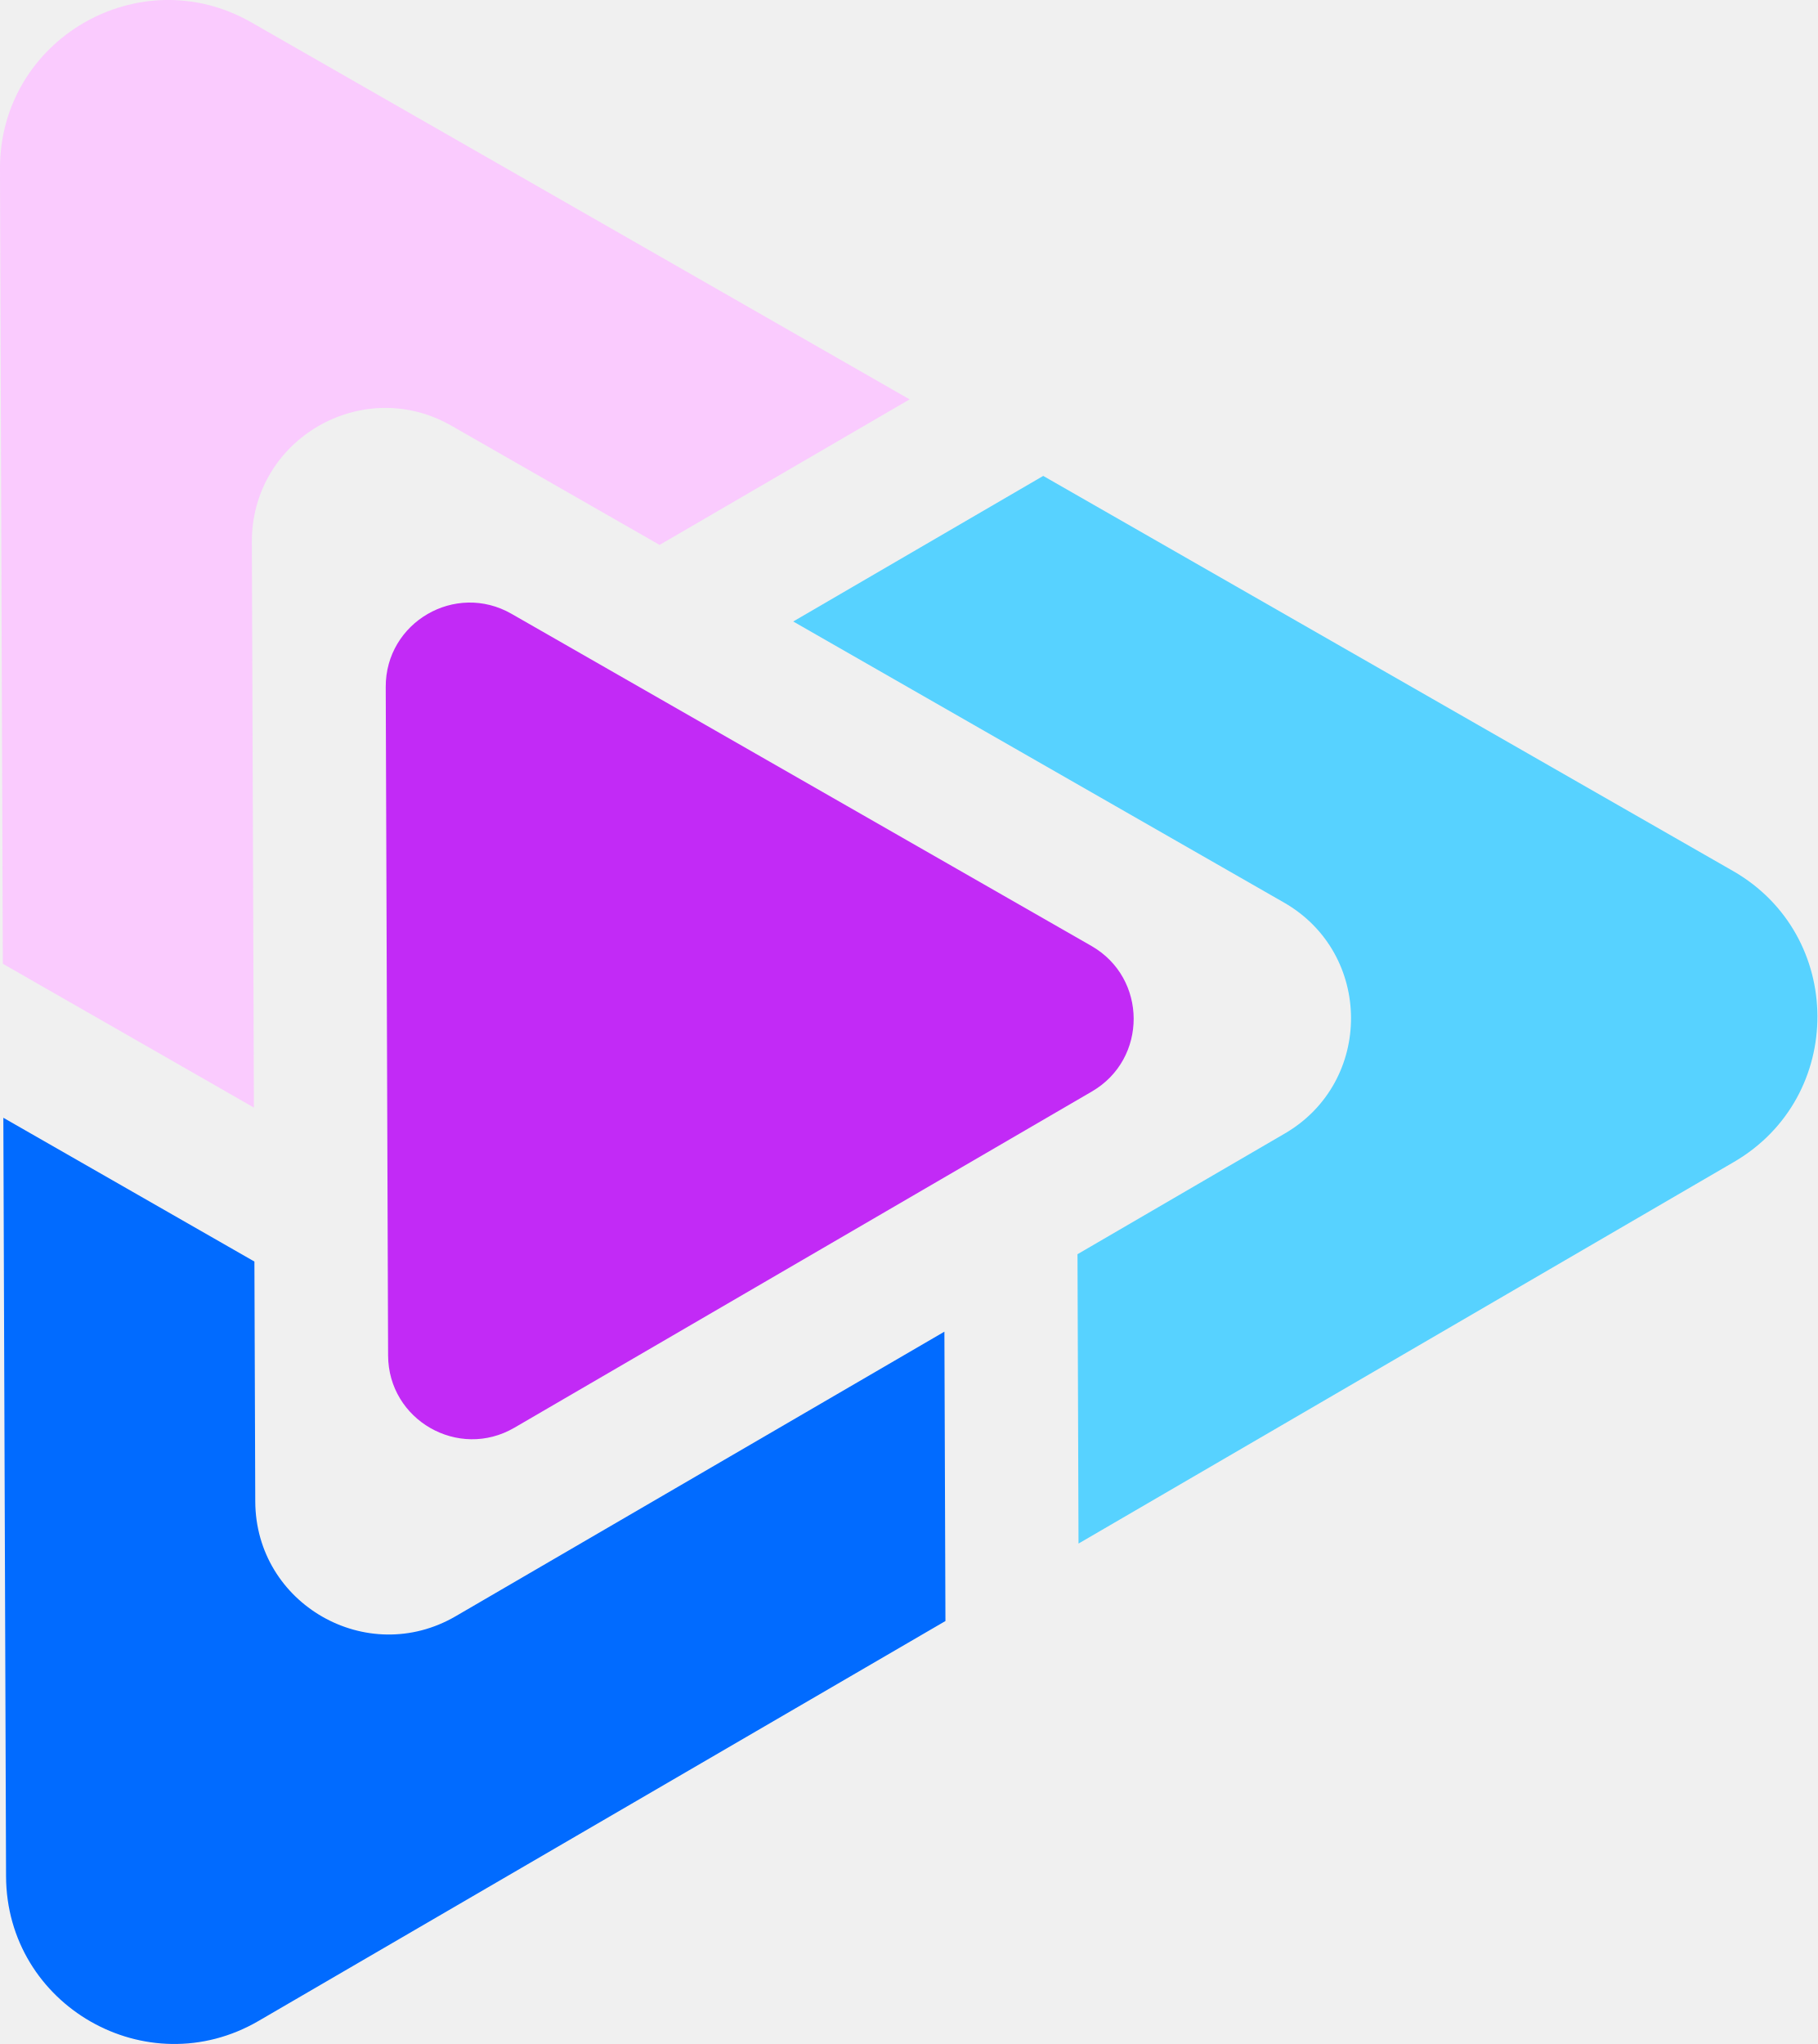
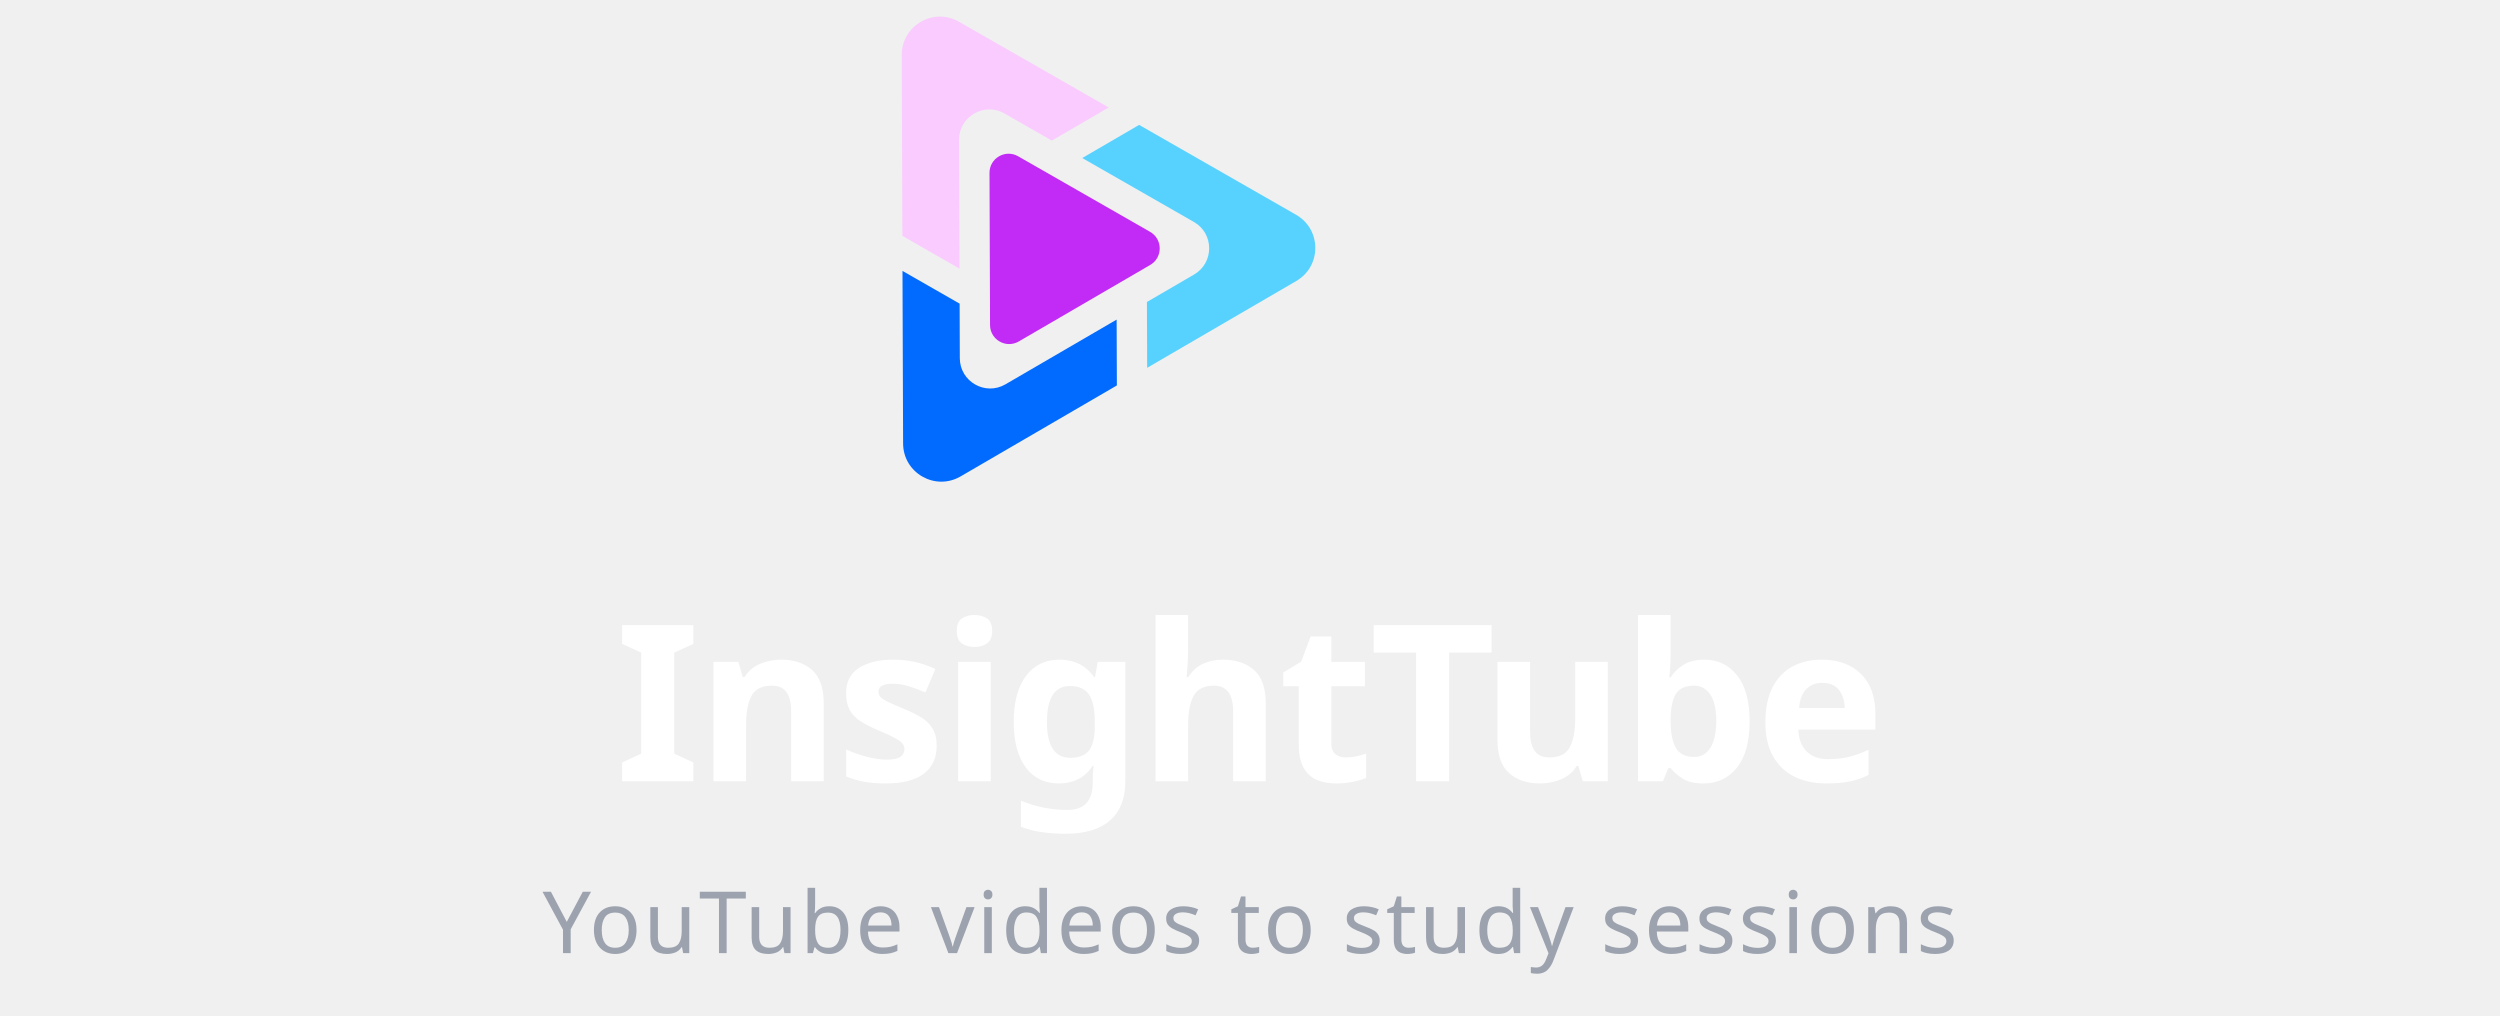
- <svg xmlns="http://www.w3.org/2000/svg" viewBox="234.14 182.496 106.719 120" width="106.719" height="120" preserveAspectRatio="xMidYMid meet" class="roots-wrapper">
-   <g transform="rotate(0 0 0)">
-     <svg viewBoxSize="575" data-root-id="0292942826029" version="1.1" x="234.14" y="182.496" viewBox="7.227 2.835 70.586 79.37" xml:space="preserve" height="120" width="106.719" preserveAspectRatio="xMinYMin" zoom="1" editorType="buyer" data-layer-role="icon" style="position: absolute; height: 120px; width: 106.719px; top: 182.496px; left: 234.14px;">
-       <g id="Layer_3" name="Layer %{number}" zoom="1" data-layer-id="6133382526029" />
-       <path id="Layer_1" class="st4" d="M49.635,45.218L27.204,58.275c-2.171,1.263-4.895-0.297-4.904-2.808   l-0.092-25.955c-0.009-2.511,2.704-4.091,4.884-2.843l22.524,12.898   C51.795,40.815,51.806,43.955,49.635,45.218z" name="Layer %{number}" zoom="1" data-layer-id="3613785626029" style="fill: rgb(194, 42, 246);" />
-       <path id="Layer_1" class="st73" d="M17.009,23.88c-0.014-3.987,4.293-6.494,7.753-4.513l0,0   l8.082,4.628l9.711-5.652L16.994,3.707c-4.359-2.496-9.785,0.663-9.767,5.686   l0.11,30.866l9.751,5.584L17.009,23.88z" name="Layer %{number}" zoom="1" data-layer-id="2787031826029" style="fill: rgb(250, 203, 254);" />
-       <path id="Layer_1" class="st79" d="M49.075,51.537l0.04,11.236L74.57,47.955   c4.341-2.527,4.319-8.806-0.04-11.301L47.744,21.315l-9.71,5.653L57.093,37.881   l0,0c3.46,1.981,3.477,6.965,0.032,8.97l-0,0L49.075,51.537z" name="Layer %{number}" zoom="1" data-layer-id="4146570726029" style="fill: rgb(87, 210, 255);" />
-       <path id="Layer_1" class="st44" d="M17.141,61.136l-0.033-9.314l-9.751-5.583l0.105,29.454   c0.018,5.023,5.466,8.143,9.808,5.616l26.676-15.528l-0.04-11.236L24.926,65.594   h-0C21.48,67.6,17.155,65.123,17.141,61.136z" name="Layer %{number}" zoom="1" data-layer-id="1187462326029" style="fill: rgb(1, 107, 255);" />
-     </svg>
+ <svg xmlns="http://www.w3.org/2000/svg" viewBox="0 0 320 130" width="320" height="130" fill="none">
+   <g transform="translate(110, 0) scale(0.75)">
+     <path d="M49.635,45.218L27.204,58.275c-2.171,1.263-4.895-0.297-4.904-2.808l-0.092-25.955c-0.009-2.511,2.704-4.091,4.884-2.843l22.524,12.898C51.795,40.815,51.806,43.955,49.635,45.218z" fill="#C22AF6" />
+     <path d="M17.009,23.88c-0.014-3.987,4.293-6.494,7.753-4.513l0,0l8.082,4.628l9.711-5.652L16.994,3.707c-4.359-2.496-9.785,0.663-9.767,5.686l0.11,30.866l9.751,5.584L17.009,23.88z" fill="#FACBFE" />
+     <path d="M49.075,51.537l0.04,11.236L74.57,47.955c4.341-2.527,4.319-8.806-0.04-11.301L47.744,21.315l-9.71,5.653L57.093,37.881l0,0c3.46,1.981,3.477,6.965,0.032,8.97l-0,0L49.075,51.537z" fill="#57D2FF" />
+     <path d="M17.141,61.136l-0.033-9.314l-9.751-5.583l0.105,29.454c0.018,5.023,5.466,8.143,9.808,5.616l26.676-15.528l-0.04-11.236L24.926,65.594h-0C21.48,67.6,17.155,65.123,17.141,61.136z" fill="#016BFF" />
  </g>
-   <g transform="rotate(0 0 0)">
-     <svg viewBoxSize="575" data-root-id="6344442626029" y="314.504" viewBox="0 0 0 0" x="287.5" height="0" width="0" fontUrl="https://fonts.gstatic.com/s/notosans/v42/o-0mIpQlx3QUlC5A4PNB6Ryti20_6n1iPHjcz6L1SoM-jCpoiyAjBN9d41P6zHtY.ttf" zoom="1" editorType="buyer" data-layer-role="brandName" style="position: absolute; top: 314.504px; width: 0px; height: 0px; left: 287.5px;">
-       <g data-horizontal-grow="center" zoom="1" root="[object Object]" style="fill: rgb(0, 0, 0);">
-         <path d="" transform="translate(0, 0)" />
-       </g>
-     </svg>
-   </g>
+   <text x="160" y="100" text-anchor="middle" font-family="'Segoe UI', system-ui, -apple-system, sans-serif" font-size="28" font-weight="700" fill="#FFFFFF" letter-spacing="-0.5">
+     InsightTube
+   </text>
+   <text x="160" y="122" text-anchor="middle" font-family="'Segoe UI', system-ui, -apple-system, sans-serif" font-size="11" fill="#9CA3AF" letter-spacing="0.3">
+     YouTube videos to study sessions
+   </text>
</svg>
